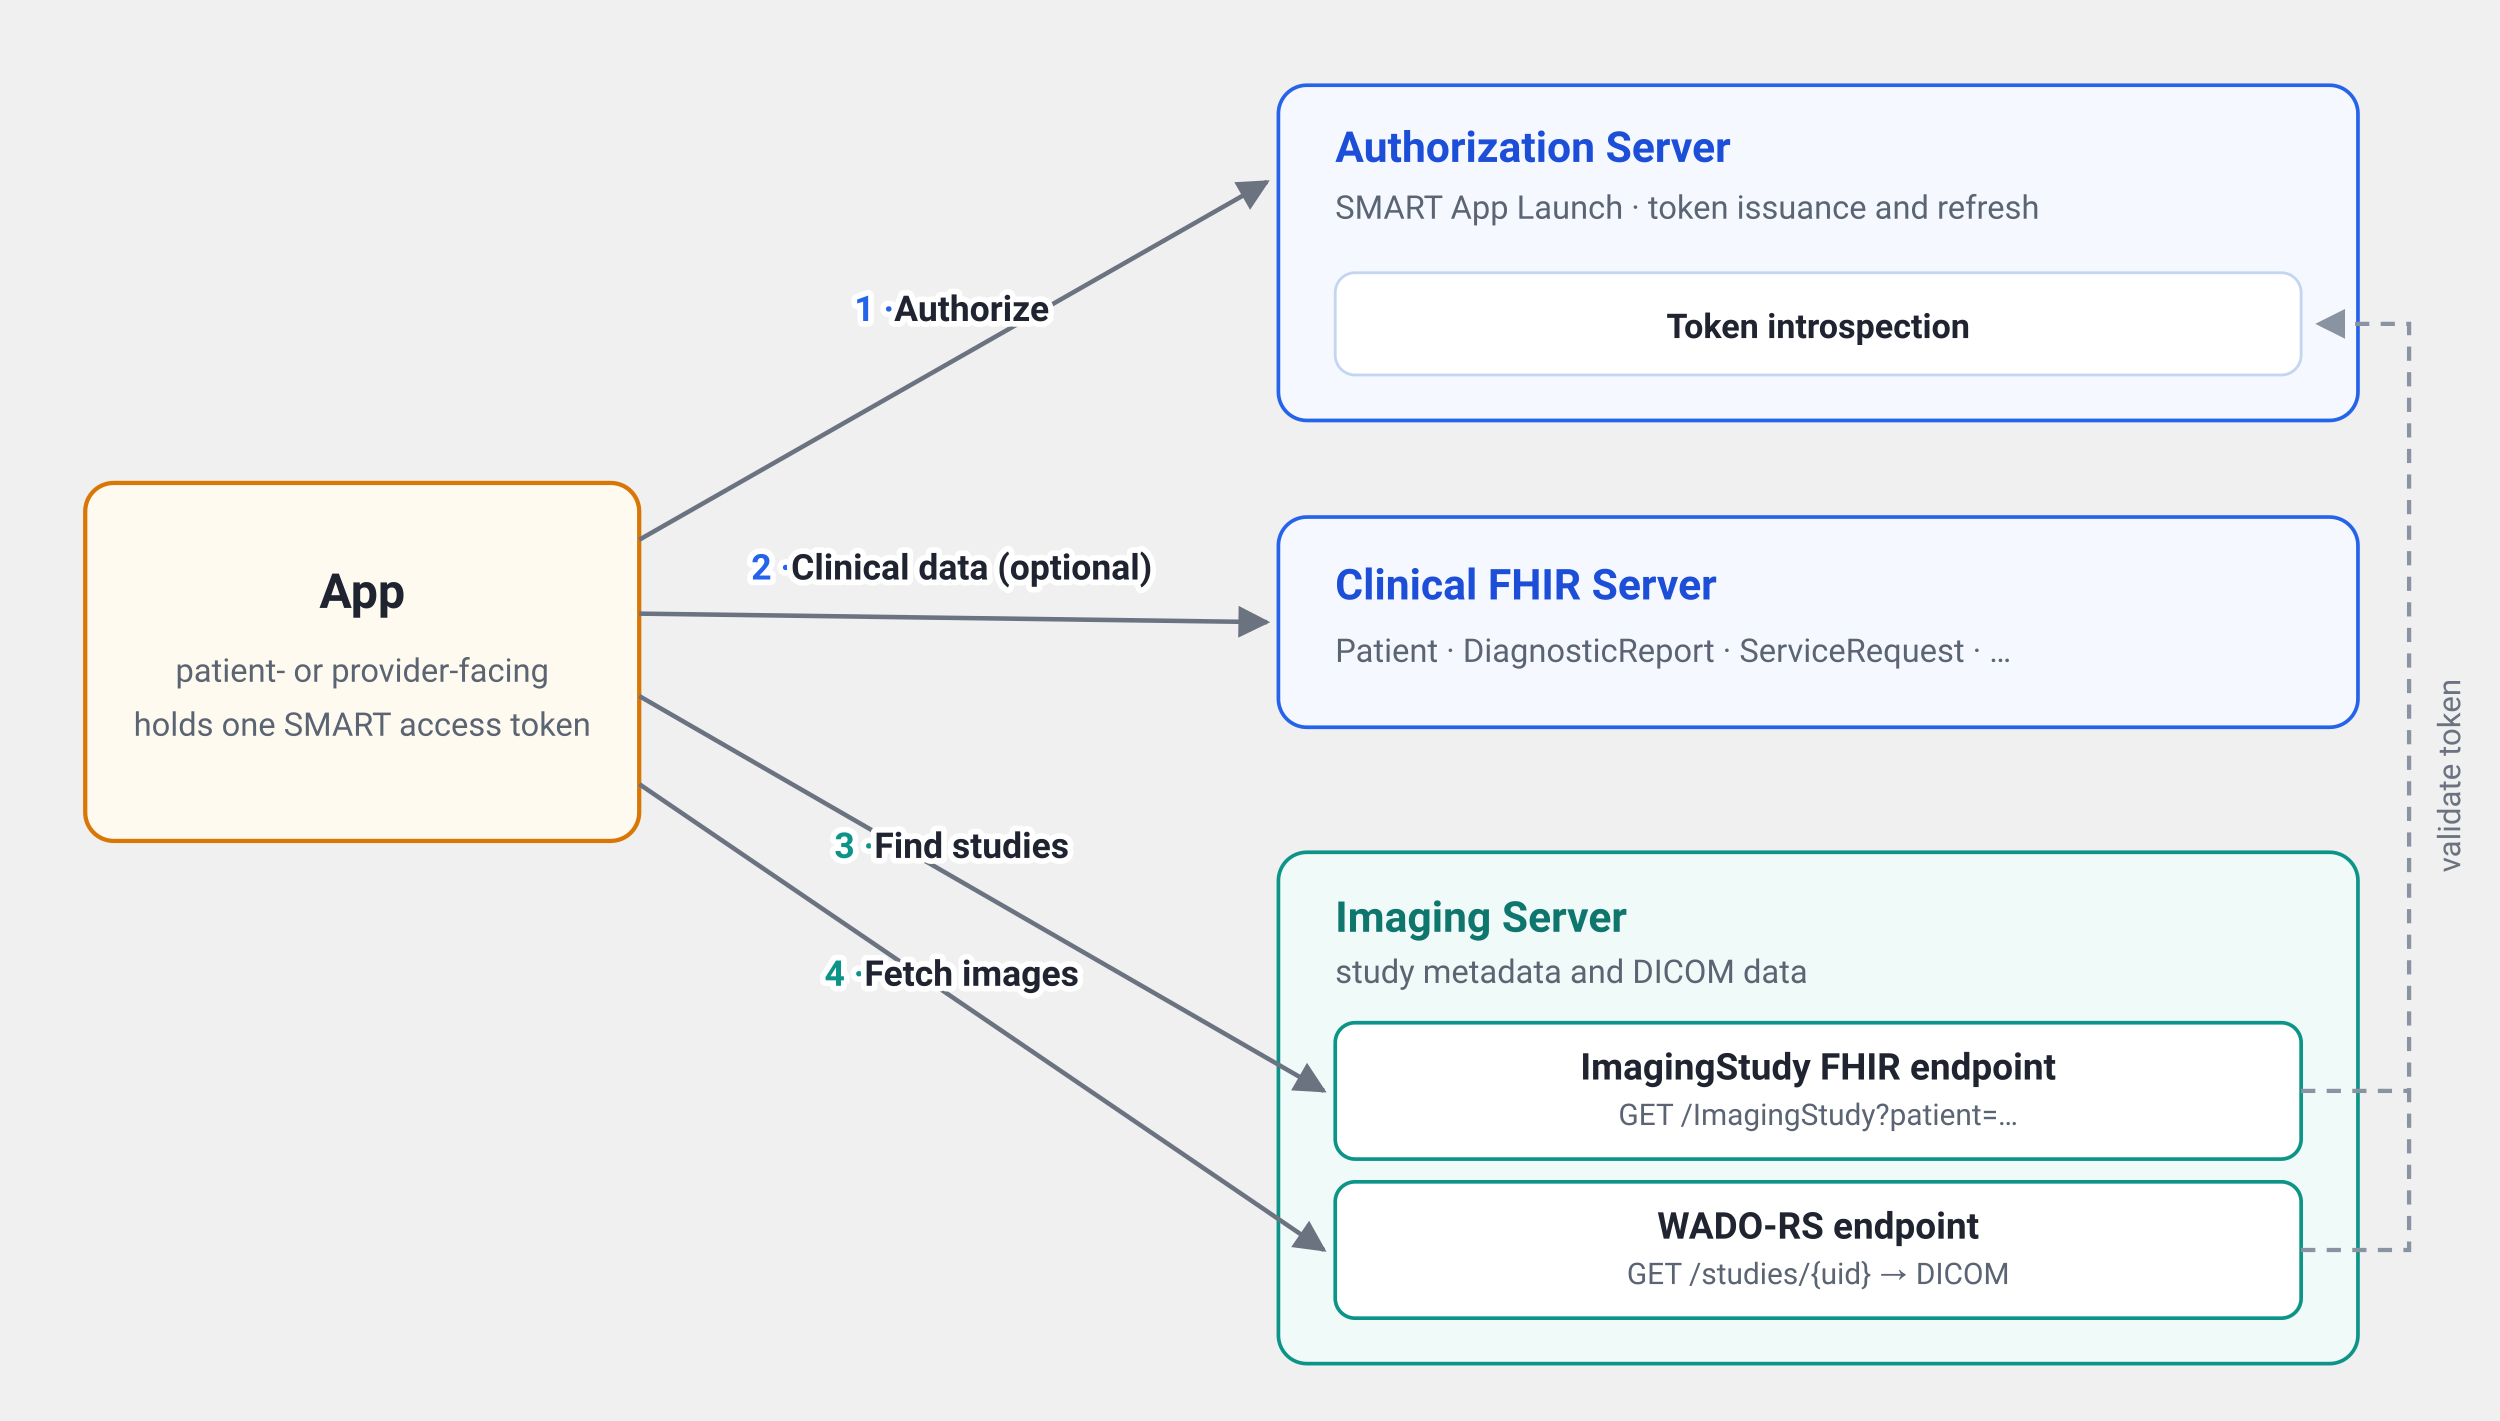
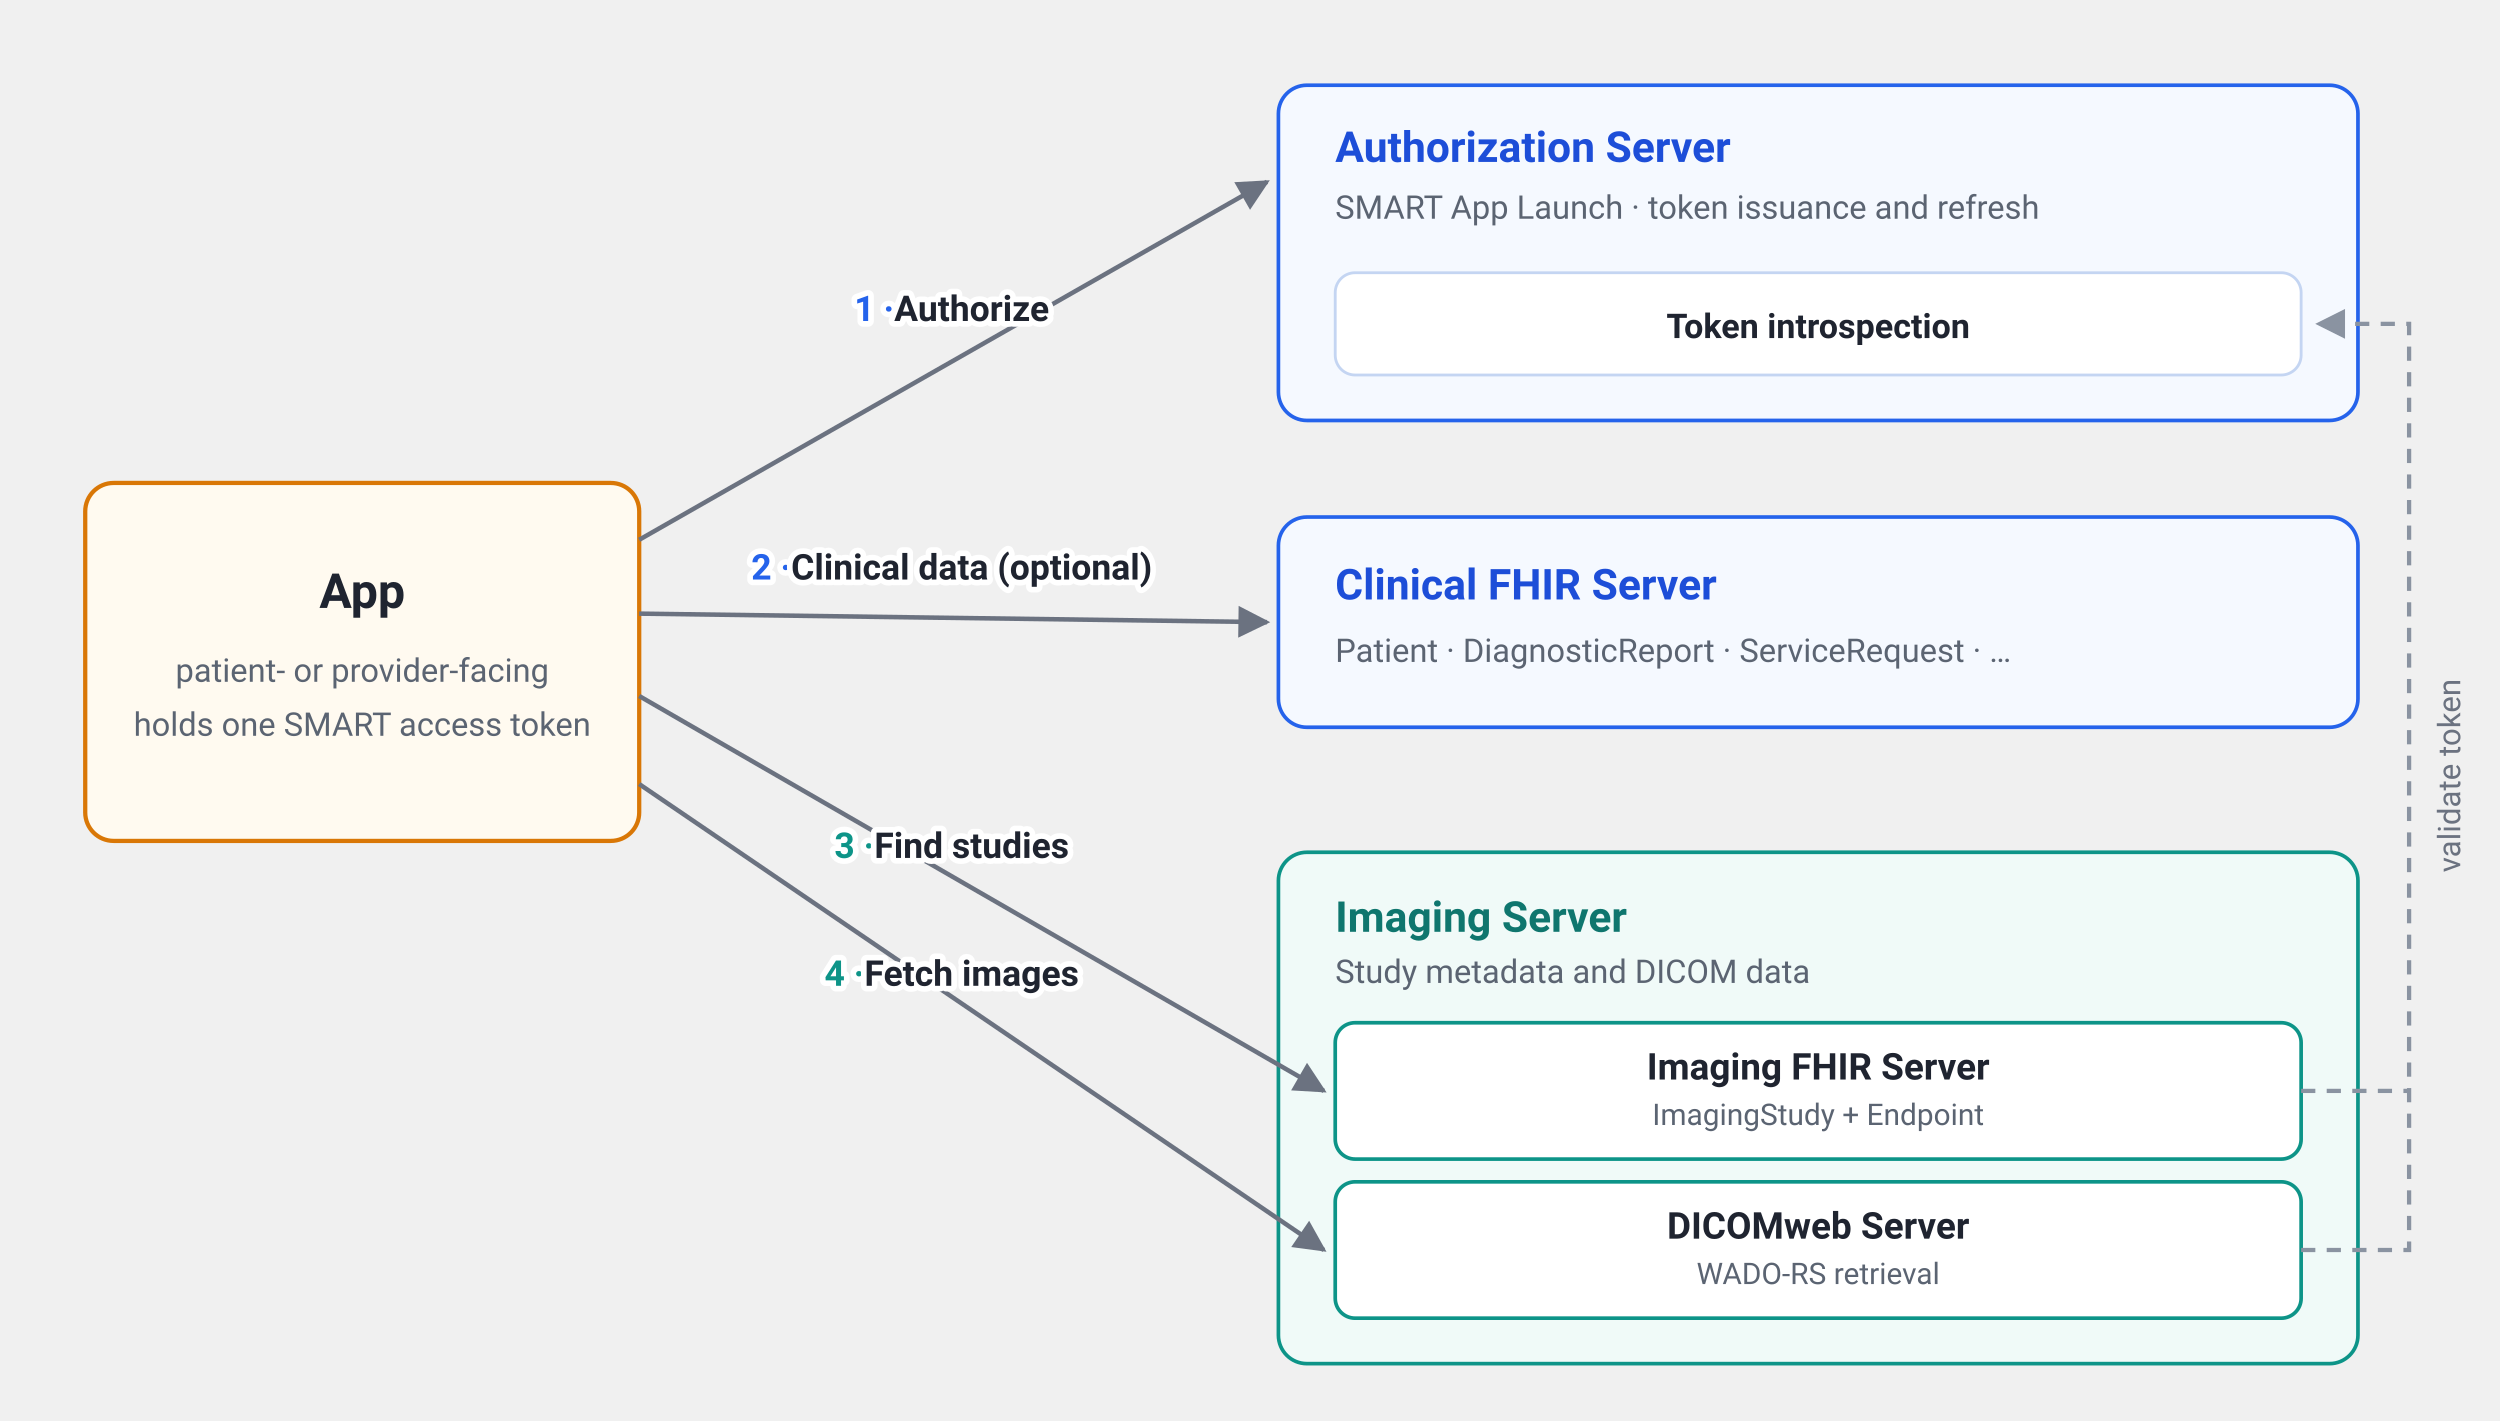
- <svg xmlns="http://www.w3.org/2000/svg" viewBox="0 0 880 500" width="760" font-family="-apple-system, 'Segoe UI', Roboto, Helvetica, Arial, sans-serif" role="img" aria-label="An App authorizes with the Authorization Server, optionally queries the Clinical FHIR Server, and uses the Imaging Server for study metadata and DICOM data. The three server roles are shown separately; the Imaging Server validates tokens through the Authorization Server's introspection endpoint.">
+ <svg xmlns="http://www.w3.org/2000/svg" viewBox="0 0 880 500" width="760" font-family="-apple-system, 'Segoe UI', Roboto, Helvetica, Arial, sans-serif" role="img" aria-label="The App authorizes with the Authorization Server, optionally queries the Clinical FHIR Server, and uses the collective Imaging Server role. Within Imaging Server, Imaging FHIR Server provides ImagingStudy and Endpoint resources, and DICOMweb Server provides WADO-RS retrieval. Dashed connections show token introspection with the Authorization Server, distinct from resource-server study-access policy checks.">
  <defs>
    <marker id="arr" viewBox="0 0 10 10" refX="9" refY="5" markerWidth="7" markerHeight="7" orient="auto-start-reverse">
      <path d="M0,0 L10,5 L0,10 z" fill="#6b7280" />
    </marker>
    <marker id="arrg" viewBox="0 0 10 10" refX="9" refY="5" markerWidth="7" markerHeight="7" orient="auto-start-reverse">
      <path d="M0,0 L10,5 L0,10 z" fill="#8a93a1" />
    </marker>
  </defs>
  <rect x="450" y="30" width="380" height="118" rx="10" fill="#f5f9ff" stroke="#2563eb" stroke-width="1.3" />
  <text x="470" y="57" font-size="15" font-weight="700" fill="#1d4ed8">Authorization Server</text>
  <text x="470" y="77" font-size="11.5" fill="#5b6472">SMART App Launch · token issuance and refresh</text>
  <rect x="470" y="96" width="340" height="36" rx="7" fill="#ffffff" stroke="#c4d5f2" />
  <text x="640" y="119" font-size="12" font-weight="600" fill="#1f2430" text-anchor="middle">Token introspection</text>
  <rect x="450" y="182" width="380" height="74" rx="10" fill="#f5f9ff" stroke="#2563eb" stroke-width="1.3" />
  <text x="470" y="211" font-size="15" font-weight="700" fill="#1d4ed8">Clinical FHIR Server</text>
  <text x="470" y="233" font-size="11.5" fill="#5b6472">Patient · DiagnosticReport · ServiceRequest · …</text>
  <rect x="450" y="300" width="380" height="180" rx="10" fill="#f0faf8" stroke="#0d9488" stroke-width="1.3" />
  <text x="470" y="328" font-size="15" font-weight="700" fill="#0f766e">Imaging Server</text>
-   <text x="470" y="346" font-size="11.5" fill="#5b6472">study metadata and DICOM data</text>
+   <text x="470" y="346" font-size="11.5" fill="#5b6472">Study metadata and DICOM data</text>
  <rect x="470" y="360" width="340" height="48" rx="7" fill="#ffffff" stroke="#0d9488" stroke-width="1.3" />
-   <text x="640" y="380" font-size="13" font-weight="600" fill="#1f2430" text-anchor="middle">ImagingStudy FHIR endpoint</text>
-   <text x="640" y="396" font-size="10.5" fill="#5b6472" text-anchor="middle">GET /ImagingStudy?patient=…</text>
+   <text x="640" y="380" font-size="13" font-weight="600" fill="#1f2430" text-anchor="middle">Imaging FHIR Server</text>
+   <text x="640" y="396" font-size="10.5" fill="#5b6472" text-anchor="middle">ImagingStudy + Endpoint</text>
  <rect x="470" y="416" width="340" height="48" rx="7" fill="#ffffff" stroke="#0d9488" stroke-width="1.3" />
-   <text x="640" y="436" font-size="13" font-weight="600" fill="#1f2430" text-anchor="middle">WADO-RS endpoint</text>
-   <text x="640" y="452" font-size="10.5" fill="#5b6472" text-anchor="middle">GET /studies/{uid} → DICOM</text>
+   <text x="640" y="436" font-size="13" font-weight="600" fill="#1f2430" text-anchor="middle">DICOMweb Server</text>
+   <text x="640" y="452" font-size="10.5" fill="#5b6472" text-anchor="middle">WADO-RS retrieval</text>
  <rect x="30" y="170" width="195" height="126" rx="10" fill="#fffaf0" stroke="#d97706" stroke-width="1.5" />
  <text x="127.5" y="214" font-size="17" font-weight="700" fill="#1f2430" text-anchor="middle">App</text>
  <text x="127.5" y="240" font-size="11.5" fill="#5b6472" text-anchor="middle">patient- or provider-facing</text>
  <text x="127.5" y="259" font-size="11.5" fill="#5b6472" text-anchor="middle">holds one SMART access token</text>
  <path d="M225,190 L446,64" stroke="#6b7280" stroke-width="1.6" fill="none" marker-end="url(#arr)" />
  <path d="M225,216 L446,219" stroke="#6b7280" stroke-width="1.6" fill="none" marker-end="url(#arr)" />
  <path d="M225,245 L466,384" stroke="#6b7280" stroke-width="1.6" fill="none" marker-end="url(#arr)" />
  <path d="M225,276 L466,440" stroke="#6b7280" stroke-width="1.6" fill="none" marker-end="url(#arr)" />
  <path d="M810,440 H848 V114 H816" stroke="#8a93a1" stroke-width="1.5" fill="none" stroke-dasharray="5,4" marker-end="url(#arrg)" />
  <path d="M810,384 H848" stroke="#8a93a1" stroke-width="1.5" fill="none" stroke-dasharray="5,4" />
  <text x="866" y="273" font-size="11" fill="#6b7280" text-anchor="middle" transform="rotate(-90 866 273)">validate token</text>
  <g font-size="12.5" font-weight="600" fill="#1f2430" text-anchor="middle" stroke="#ffffff" stroke-width="4" paint-order="stroke" stroke-linejoin="round">
    <text x="335" y="113">
      <tspan font-weight="700" fill="#2563eb">1 · </tspan>Authorize</text>
    <text x="335" y="204">
      <tspan font-weight="700" fill="#2563eb">2 · </tspan>Clinical data (optional)</text>
    <text x="335" y="302">
      <tspan font-weight="700" fill="#0d9488">3 · </tspan>Find studies</text>
    <text x="335" y="347">
      <tspan font-weight="700" fill="#0d9488">4 · </tspan>Fetch images</text>
  </g>
</svg>
